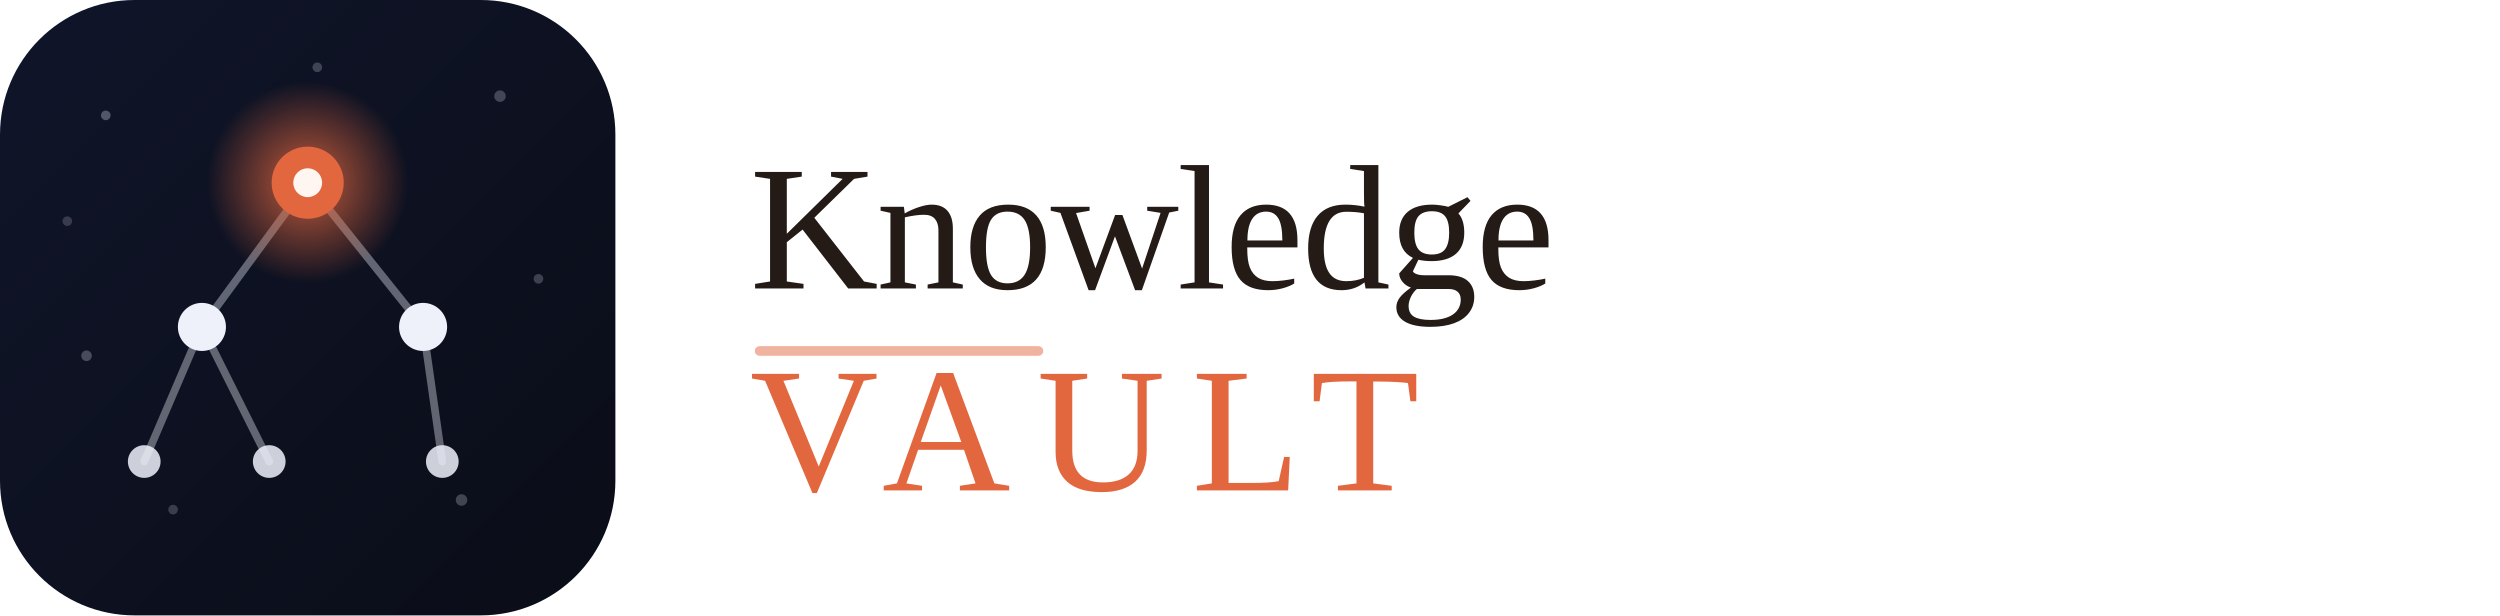
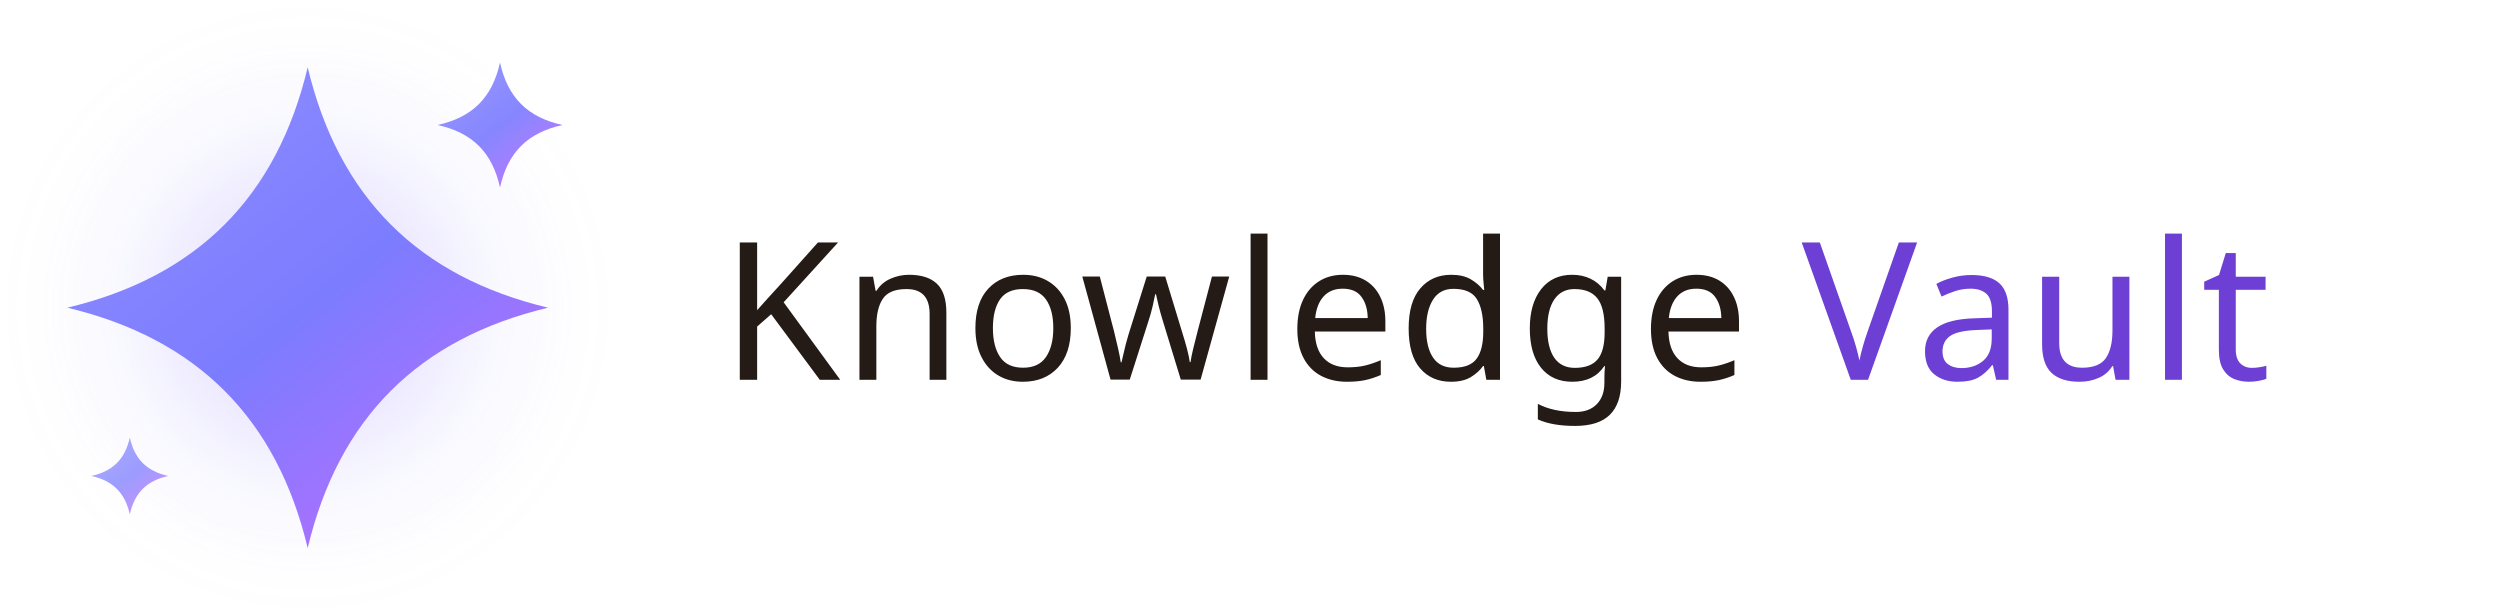
<svg xmlns="http://www.w3.org/2000/svg" viewBox="0 0 520 128" width="520" height="128" role="img" aria-label="Knowledge Vault">
  <defs>
-     <linearGradient id="ground" x1="0" y1="0" x2="1" y2="1">
-       <stop offset="0" stop-color="#10152a" />
-       <stop offset="1" stop-color="#0a0d17" />
+     <linearGradient id="g" x1="0.1" y1="0" x2="0.9" y2="1">
+       <stop offset="0" stop-color="#8f8fff" />
+       <stop offset="0.5" stop-color="#7c7cff" />
+       <stop offset="1" stop-color="#c06bff" />
    </linearGradient>
-     <radialGradient id="anchorGlow" cx="0.5" cy="0.5" r="0.5">
-       <stop offset="0" stop-color="#e2673f" stop-opacity=".85" />
-       <stop offset="1" stop-color="#e2673f" stop-opacity="0" />
+     <radialGradient id="glow" cx="0.5" cy="0.5" r="0.5">
+       <stop offset="0" stop-color="#a24bf5" stop-opacity=".40" />
+       <stop offset="0.32" stop-color="#8f6bff" stop-opacity=".17" />
+       <stop offset="0.62" stop-color="#7c7cff" stop-opacity=".05" />
+       <stop offset="0.85" stop-color="#7c7cff" stop-opacity=".01" />
+       <stop offset="1" stop-color="#7c7cff" stop-opacity="0" />
    </radialGradient>
  </defs>
-   <g>
-     <rect width="128" height="128" rx="28" fill="url(#ground)" />
-     <g fill="#eef1fa">
-       <circle cx="22" cy="24" r="1" opacity=".30" />
-       <circle cx="104" cy="20" r="1.2" opacity=".24" />
-       <circle cx="112" cy="58" r="1" opacity=".22" />
-       <circle cx="18" cy="74" r="1.1" opacity=".26" />
-       <circle cx="36" cy="106" r="1" opacity=".20" />
-       <circle cx="96" cy="104" r="1.2" opacity=".24" />
-       <circle cx="66" cy="14" r="1" opacity=".22" />
-       <circle cx="14" cy="46" r="1" opacity=".18" />
-     </g>
-     <g stroke="#eef1fa" stroke-opacity=".38" stroke-width="1.6" stroke-linecap="round" fill="none">
-       <path d="M64 38 L42 68" />
-       <path d="M64 38 L88 68" />
-       <path d="M42 68 L30 96" />
-       <path d="M42 68 L56 96" />
-       <path d="M88 68 L92 96" />
-     </g>
-     <circle cx="64" cy="38" r="21" fill="url(#anchorGlow)" />
-     <circle cx="64" cy="38" r="7.5" fill="#e2673f" />
-     <circle cx="64" cy="38" r="3" fill="#fff6f1" />
-     <g fill="#eef1fa">
-       <circle cx="42" cy="68" r="5" />
-       <circle cx="88" cy="68" r="5" />
-       <circle cx="30" cy="96" r="3.4" opacity=".85" />
-       <circle cx="56" cy="96" r="3.4" opacity=".85" />
-       <circle cx="92" cy="96" r="3.4" opacity=".85" />
-     </g>
-   </g>
-   <g font-family="Georgia, 'Times New Roman', serif">
-     <text x="156" y="60" font-size="37" fill="#241a16" letter-spacing="-0.4">Knowledge</text>
-     <text x="156" y="102" font-size="37" fill="#e2673f" letter-spacing="5.5">VAULT</text>
-   </g>
-   <rect x="157" y="72" width="60" height="2" rx="1" fill="#e2673f" opacity=".5" />
+   <circle cx="64" cy="64" r="64" fill="url(#glow)" />
+   <path d="M 64 14 C 70.44 41.0 87.0 57.56 114 64 C 87.0 70.44 70.44 87.0 64 114 C 57.56 87.0 41.0 70.44 14 64 C 41.0 57.56 57.56 41.0 64 14 Z" fill="url(#g)" opacity="1.0" />
+   <path d="M 104 13 C 105.602 20.28 109.72 24.398 117 26 C 109.72 27.602 105.602 31.72 104 39 C 102.398 31.72 98.28 27.602 91 26 C 98.28 24.398 102.398 20.28 104 13 Z" fill="url(#g)" opacity="0.92" />
+   <path d="M 27 91 C 27.986 95.48 30.52 98.014 35 99 C 30.52 99.986 27.986 102.52 27 107 C 26.014 102.52 23.48 99.986 19 99 C 23.48 98.014 26.014 95.48 27 91 Z" fill="url(#g)" opacity="0.75" />
+   <text x="150" y="79" font-family="Comfortaa" font-weight="300" font-size="40" letter-spacing="0.6" fill="#241a16">Knowledge <tspan font-weight="500" fill="#6d3fd4">Vault</tspan>
+   </text>
</svg>
